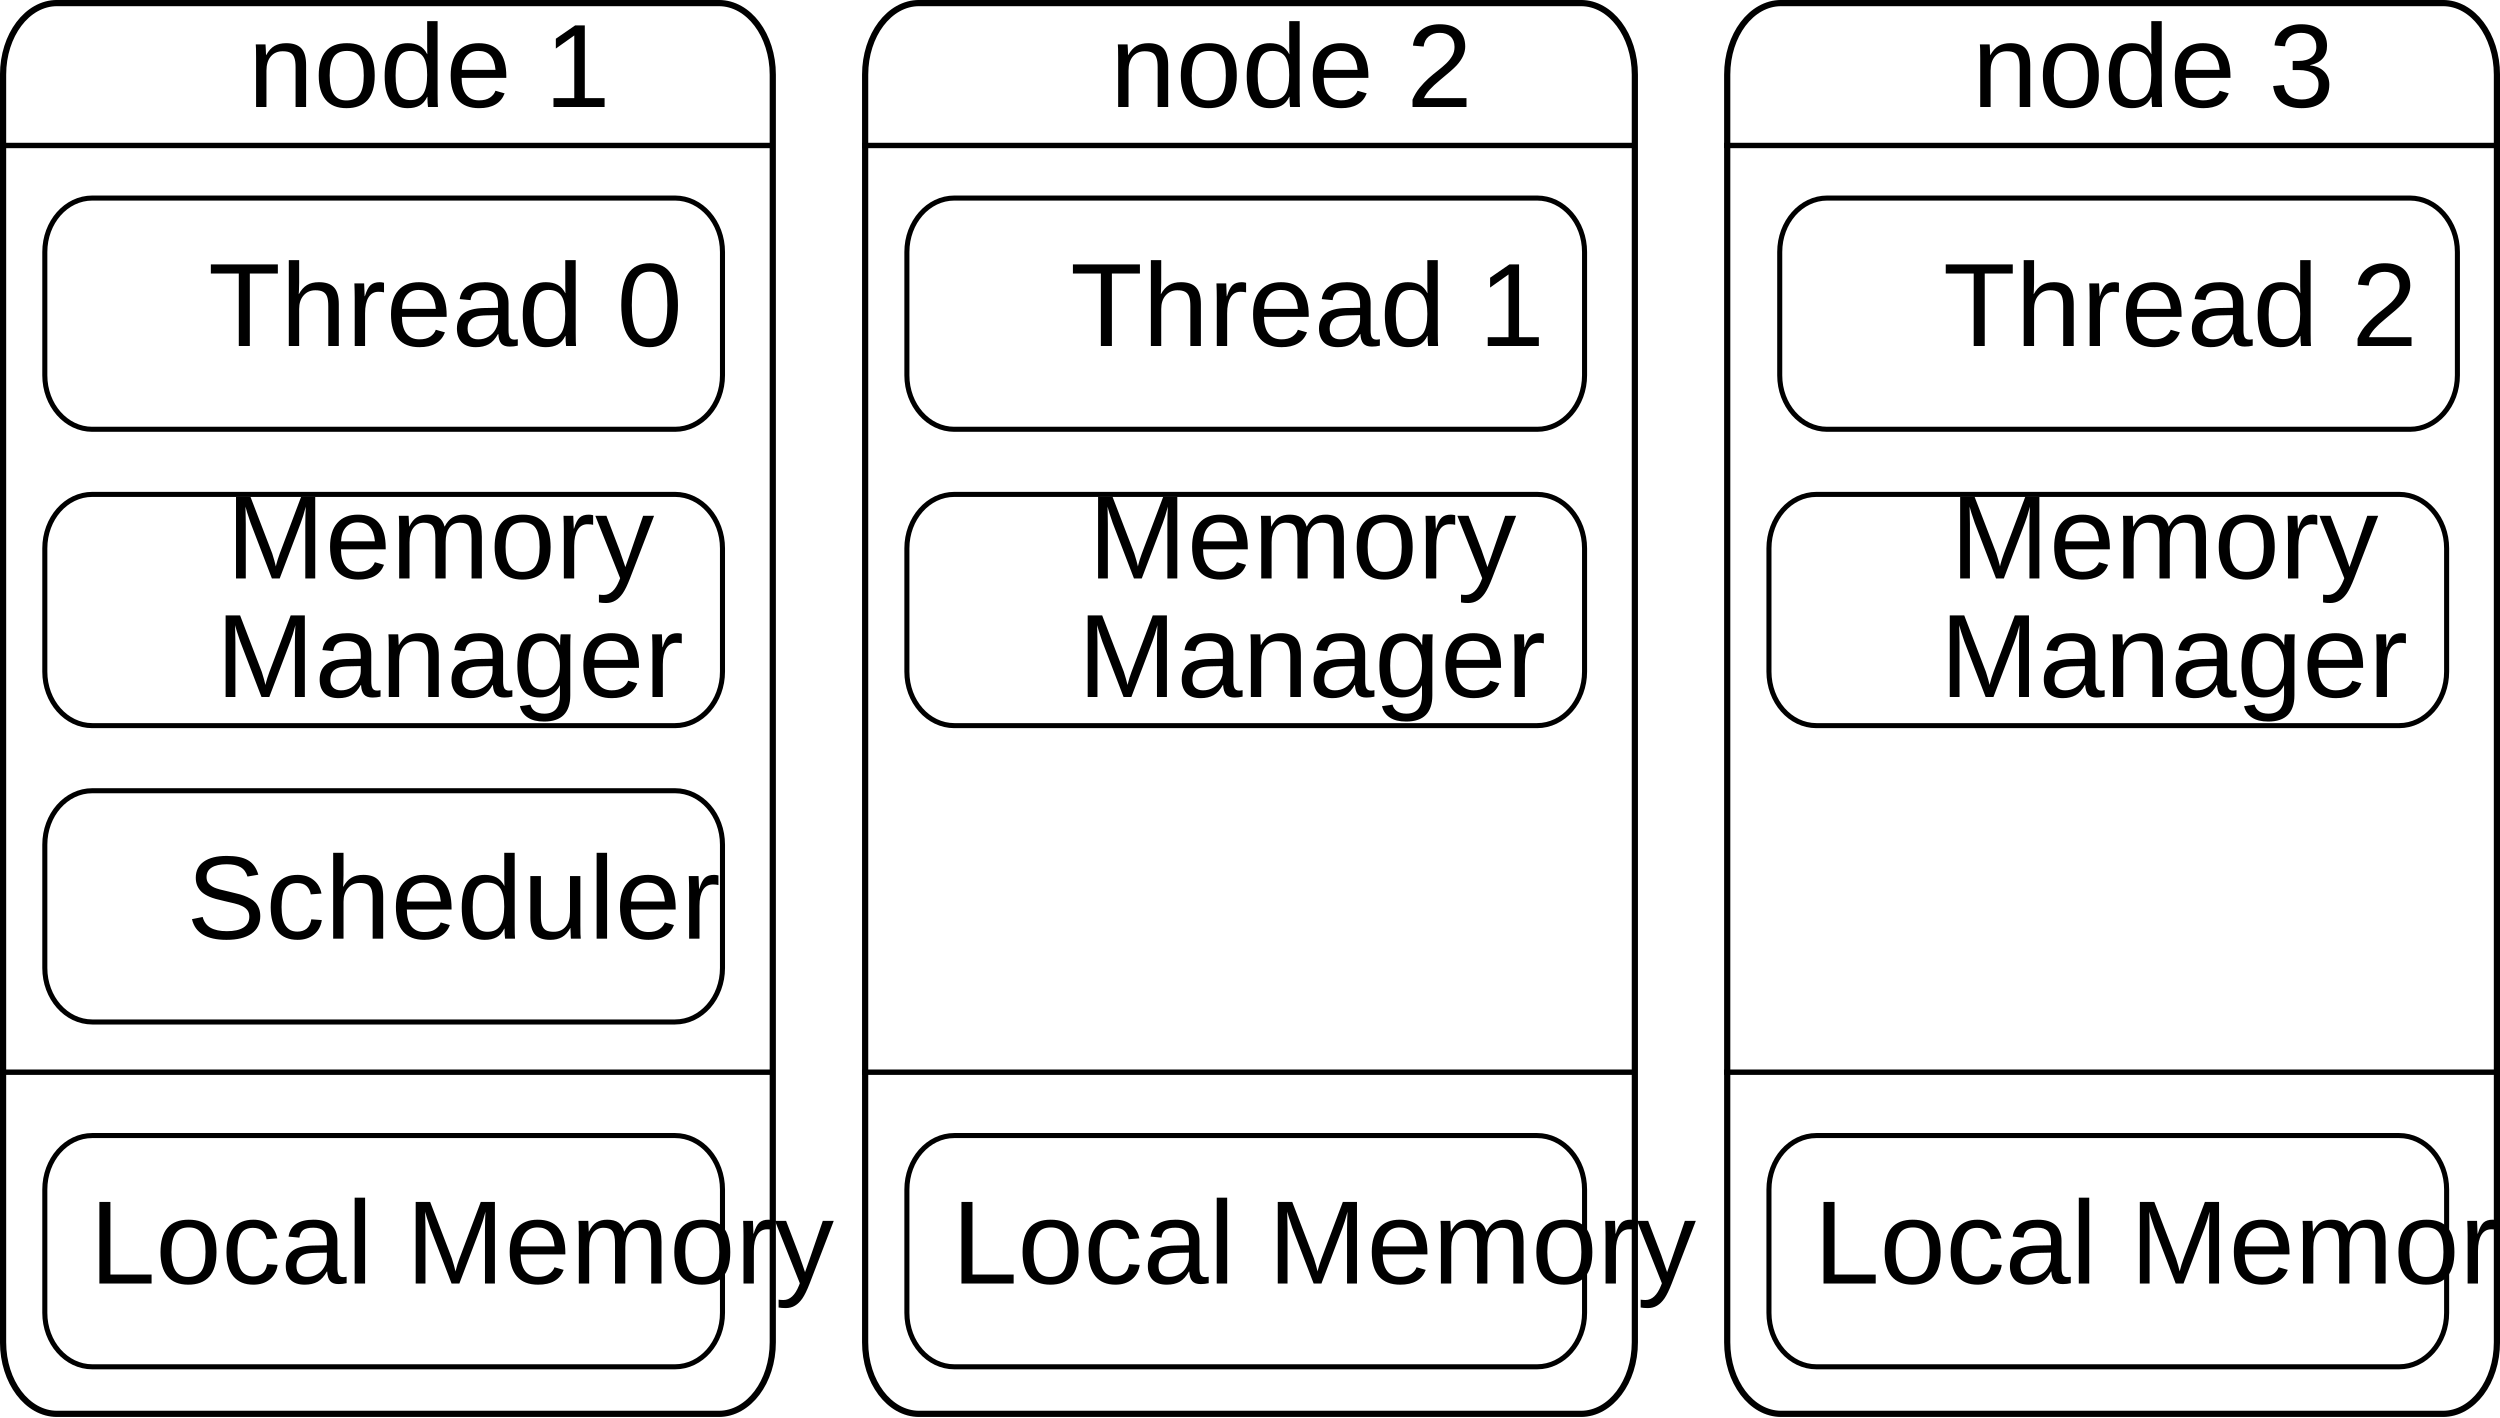
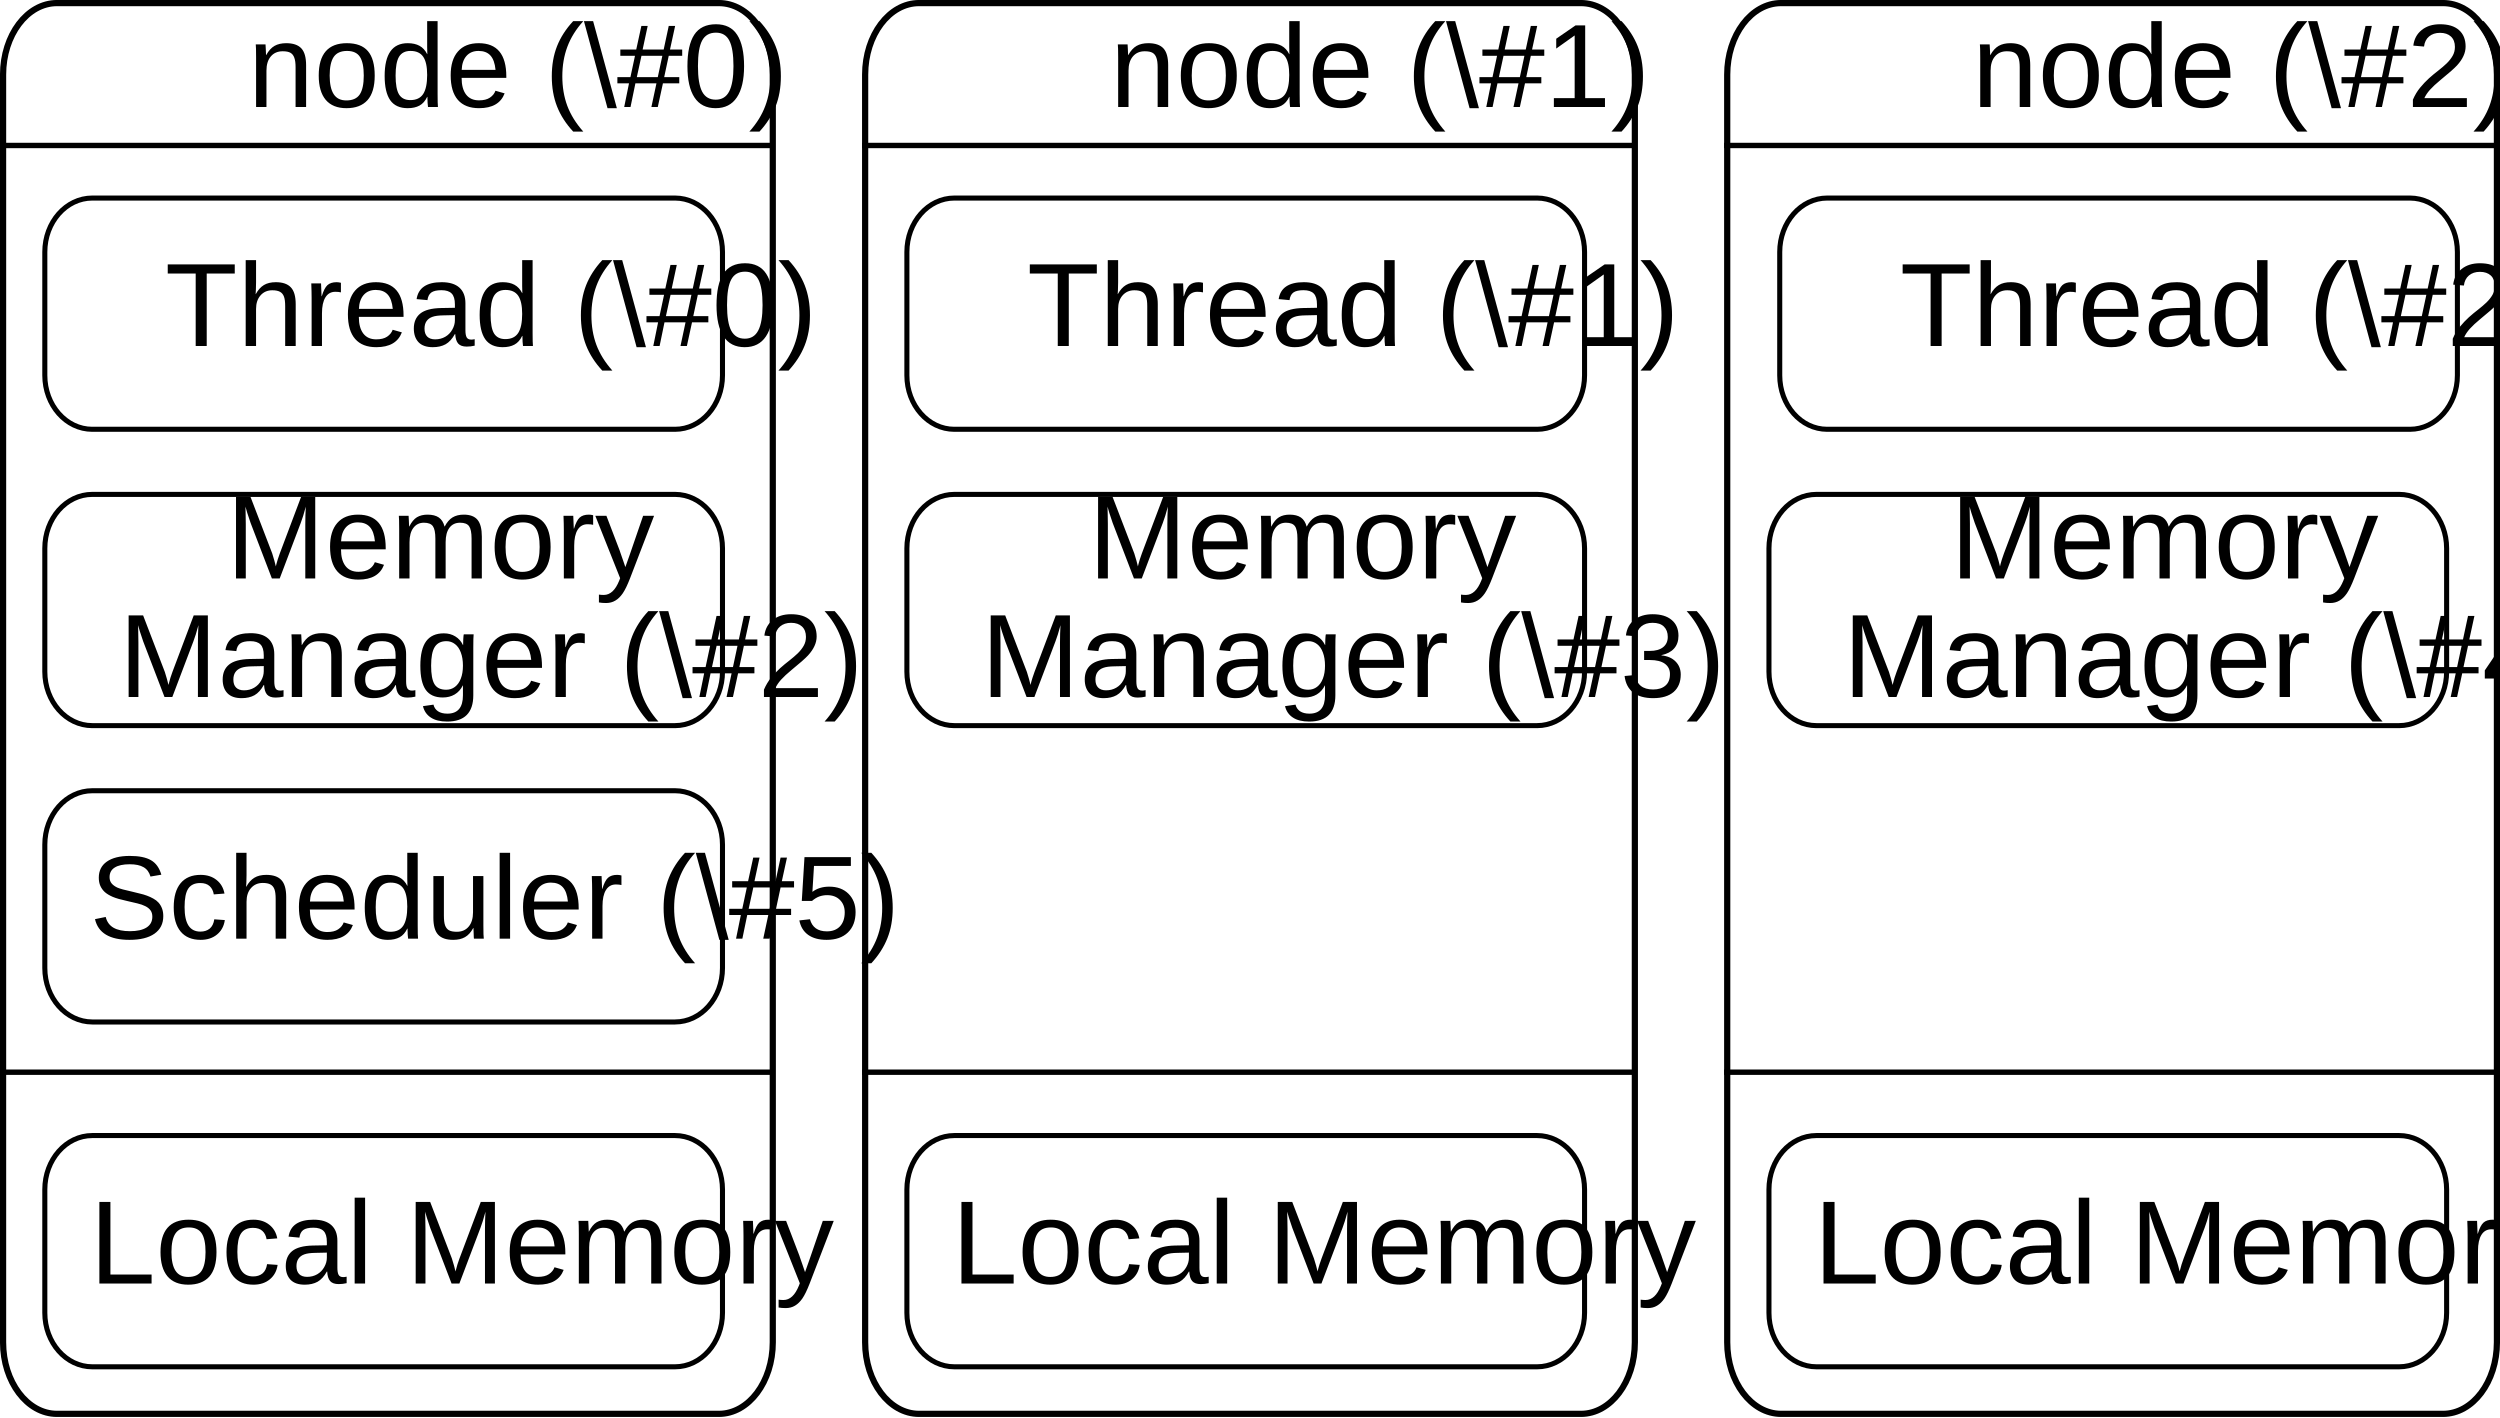
<svg xmlns="http://www.w3.org/2000/svg" width="464" height="263" id="svg2" version="1.1">
  <defs id="defs4" />
  <g id="layer1" transform="translate(-38,-53.21875)">
    <rect style="fill:none;stroke:#000000;stroke-width:1.152" id="rect2985" width="142.857" height="261.839" x="38.571" y="53.791" rx="10" ry="13.282" />
    <text xml:space="preserve" style="font-size:22px;font-style:normal;font-variant:normal;font-weight:normal;font-stretch:normal;line-height:125%;letter-spacing:0px;word-spacing:0px;fill:#000000;fill-opacity:1;stroke:none;font-family:Arial;-inkscape-font-specification:Arial" x="84" y="73.076" id="text2989">
-       <tspan id="tspan2991" x="84" y="73.076">node 1</tspan>
+       <tspan id="tspan2991" x="84" y="73.076">node (\#0)</tspan>
    </text>
    <rect ry="13.282" rx="10" y="53.791" x="198.571" height="261.839" width="142.857" id="rect2986" style="fill:none;stroke:#000000;stroke-width:1.152" />
    <text id="text2988" y="73.076" x="244" style="font-size:22px;font-style:normal;font-variant:normal;font-weight:normal;font-stretch:normal;line-height:125%;letter-spacing:0px;word-spacing:0px;fill:#000000;fill-opacity:1;stroke:none;font-family:Arial;-inkscape-font-specification:Arial" xml:space="preserve">
-       <tspan y="73.076" x="244" id="tspan2990">node 2</tspan>
+       <tspan y="73.076" x="244" id="tspan2990">node (\#1)</tspan>
    </text>
    <rect style="fill:none;stroke:#000000;stroke-width:1.152" id="rect2992" width="142.857" height="261.839" x="358.571" y="53.791" rx="10" ry="13.282" />
    <text xml:space="preserve" style="font-size:22px;font-style:normal;font-variant:normal;font-weight:normal;font-stretch:normal;line-height:125%;letter-spacing:0px;word-spacing:0px;fill:#000000;fill-opacity:1;stroke:none;font-family:Arial;-inkscape-font-specification:Arial" x="404" y="73.076" id="text2994">
-       <tspan x="404" y="73.076" id="tspan2998">node 3</tspan>
+       <tspan x="404" y="73.076" id="tspan2998">node (\#2)</tspan>
    </text>
    <rect style="fill:none;stroke:#000000;stroke-width:0.939" id="rect3002" width="125.775" height="42.918" x="46.318" y="89.978" rx="8.804" ry="10.014" />
-     <text xml:space="preserve" style="font-size:22px;font-style:normal;font-variant:normal;font-weight:normal;font-stretch:normal;line-height:125%;letter-spacing:0px;word-spacing:0px;fill:#000000;fill-opacity:1;stroke:none;font-family:Arial;-inkscape-font-specification:Arial" x="76.634" y="117.438" id="text3004">
-       <tspan id="tspan3006" x="76.634" y="117.438">Thread 0</tspan>
+     <text xml:space="preserve" style="font-size:22px;font-style:normal;font-variant:normal;font-weight:normal;font-stretch:normal;line-height:125%;letter-spacing:0px;word-spacing:0px;fill:#000000;fill-opacity:1;stroke:none;font-family:Arial;-inkscape-font-specification:Arial" x="68.634" y="117.438" id="text3004">
+       <tspan id="tspan3006" x="68.634" y="117.438">Thread (\#0)</tspan>
    </text>
    <rect ry="10.014" rx="8.804" y="144.978" x="46.318" height="42.918" width="125.775" id="rect3008" style="fill:none;stroke:#000000;stroke-width:0.939" />
    <text id="text3010" y="160.58" x="79.994" style="font-size:22px;font-style:normal;font-variant:normal;font-weight:normal;font-stretch:normal;line-height:125%;letter-spacing:0px;word-spacing:0px;fill:#000000;fill-opacity:1;stroke:none;font-family:Arial;-inkscape-font-specification:Arial" xml:space="preserve">
      <tspan y="160.58" x="79.994" id="tspan3044">Memory</tspan>
    </text>
    <rect style="fill:none;stroke:#000000;stroke-width:0.939" id="rect3014" width="125.775" height="42.918" x="46.318" y="199.978" rx="8.804" ry="10.014" />
-     <text xml:space="preserve" style="font-size:22px;font-style:normal;font-variant:normal;font-weight:normal;font-stretch:normal;line-height:125%;letter-spacing:0px;word-spacing:0px;fill:#000000;fill-opacity:1;stroke:none;font-family:Arial;-inkscape-font-specification:Arial" x="72.634" y="227.438" id="text3016">
-       <tspan id="tspan3018" x="72.634" y="227.438">Scheduler</tspan>
+     <text xml:space="preserve" style="font-size:22px;font-style:normal;font-variant:normal;font-weight:normal;font-stretch:normal;line-height:125%;letter-spacing:0px;word-spacing:0px;fill:#000000;fill-opacity:1;stroke:none;font-family:Arial;-inkscape-font-specification:Arial" x="54.634" y="227.438" id="text3016">
+       <tspan id="tspan3018" x="54.634" y="227.438">Scheduler (\#5)</tspan>
    </text>
    <rect ry="10.014" rx="8.804" y="89.978" x="206.318" height="42.918" width="125.775" id="rect3020" style="fill:none;stroke:#000000;stroke-width:0.939" />
-     <text id="text3022" y="117.438" x="236.634" style="font-size:22px;font-style:normal;font-variant:normal;font-weight:normal;font-stretch:normal;line-height:125%;letter-spacing:0px;word-spacing:0px;fill:#000000;fill-opacity:1;stroke:none;font-family:Arial;-inkscape-font-specification:Arial" xml:space="preserve">
-       <tspan y="117.438" x="236.634" id="tspan3024">Thread 1</tspan>
+     <text id="text3022" y="117.438" x="228.634" style="font-size:22px;font-style:normal;font-variant:normal;font-weight:normal;font-stretch:normal;line-height:125%;letter-spacing:0px;word-spacing:0px;fill:#000000;fill-opacity:1;stroke:none;font-family:Arial;-inkscape-font-specification:Arial" xml:space="preserve">
+       <tspan y="117.438" x="228.634" id="tspan3024">Thread (\#1)</tspan>
    </text>
    <rect style="fill:none;stroke:#000000;stroke-width:0.939" id="rect3032" width="125.775" height="42.918" x="368.318" y="89.978" rx="8.804" ry="10.014" />
-     <text xml:space="preserve" style="font-size:22px;font-style:normal;font-variant:normal;font-weight:normal;font-stretch:normal;line-height:125%;letter-spacing:0px;word-spacing:0px;fill:#000000;fill-opacity:1;stroke:none;font-family:Arial;-inkscape-font-specification:Arial" x="398.634" y="117.438" id="text3034">
-       <tspan id="tspan3036" x="398.634" y="117.438">Thread 2</tspan>
+     <text xml:space="preserve" style="font-size:22px;font-style:normal;font-variant:normal;font-weight:normal;font-stretch:normal;line-height:125%;letter-spacing:0px;word-spacing:0px;fill:#000000;fill-opacity:1;stroke:none;font-family:Arial;-inkscape-font-specification:Arial" x="390.634" y="117.438" id="text3034">
+       <tspan id="tspan3036" x="390.634" y="117.438">Thread (\#2)</tspan>
    </text>
-     <text xml:space="preserve" style="font-size:22px;font-style:normal;font-variant:normal;font-weight:normal;font-stretch:normal;line-height:125%;letter-spacing:0px;word-spacing:0px;fill:#000000;fill-opacity:1;stroke:none;font-family:Arial;-inkscape-font-specification:Arial" x="78.062" y="182.58" id="text3054">
-       <tspan id="tspan3056" x="78.062" y="182.58">Manager</tspan>
+     <text xml:space="preserve" style="font-size:22px;font-style:normal;font-variant:normal;font-weight:normal;font-stretch:normal;line-height:125%;letter-spacing:0px;word-spacing:0px;fill:#000000;fill-opacity:1;stroke:none;font-family:Arial;-inkscape-font-specification:Arial" x="60.062" y="182.58" id="text3054">
+       <tspan id="tspan3056" x="60.062" y="182.58">Manager (\#2)</tspan>
    </text>
    <rect ry="10.014" rx="8.804" y="263.978" x="46.318" height="42.918" width="125.775" id="rect3074" style="fill:none;stroke:#000000;stroke-width:0.939" />
    <text id="text3076" y="291.438" x="54.634" style="font-size:22px;font-style:normal;font-variant:normal;font-weight:normal;font-stretch:normal;line-height:125%;letter-spacing:0px;word-spacing:0px;fill:#000000;fill-opacity:1;stroke:none;font-family:Arial;-inkscape-font-specification:Arial" xml:space="preserve">
      <tspan y="291.438" x="54.634" id="tspan3078">Local Memory</tspan>
    </text>
    <rect style="fill:none;stroke:#000000;stroke-width:0.939" id="rect3092" width="125.775" height="42.918" x="206.318" y="263.978" rx="8.804" ry="10.014" />
    <text xml:space="preserve" style="font-size:22px;font-style:normal;font-variant:normal;font-weight:normal;font-stretch:normal;line-height:125%;letter-spacing:0px;word-spacing:0px;fill:#000000;fill-opacity:1;stroke:none;font-family:Arial;-inkscape-font-specification:Arial" x="214.634" y="291.438" id="text3094">
      <tspan id="tspan3096" x="214.634" y="291.438">Local Memory</tspan>
    </text>
    <rect ry="10.014" rx="8.804" y="263.978" x="366.318" height="42.918" width="125.775" id="rect3098" style="fill:none;stroke:#000000;stroke-width:0.939" />
    <text id="text3100" y="291.438" x="374.634" style="font-size:22px;font-style:normal;font-variant:normal;font-weight:normal;font-stretch:normal;line-height:125%;letter-spacing:0px;word-spacing:0px;fill:#000000;fill-opacity:1;stroke:none;font-family:Arial;-inkscape-font-specification:Arial" xml:space="preserve">
      <tspan y="291.438" x="374.634" id="tspan3102">Local Memory</tspan>
    </text>
    <path style="fill:none;stroke:#000000;stroke-width:1px;stroke-linecap:butt;stroke-linejoin:miter;stroke-opacity:1" d="m 38,252.219 143.3,0" id="path3108" />
    <path id="path3110" d="m 198,252.219 143.3,0" style="fill:none;stroke:#000000;stroke-width:1px;stroke-linecap:butt;stroke-linejoin:miter;stroke-opacity:1" />
    <path style="fill:none;stroke:#000000;stroke-width:1px;stroke-linecap:butt;stroke-linejoin:miter;stroke-opacity:1" d="m 358,252.219 143.3,0" id="path3112" />
    <path id="path3114" d="m 38,80.219 143.3,0" style="fill:none;stroke:#000000;stroke-width:1px;stroke-linecap:butt;stroke-linejoin:miter;stroke-opacity:1" />
    <path style="fill:none;stroke:#000000;stroke-width:1px;stroke-linecap:butt;stroke-linejoin:miter;stroke-opacity:1" d="m 198,80.219 143.3,0" id="path3116" />
    <path id="path3118" d="m 358,80.219 143.3,0" style="fill:none;stroke:#000000;stroke-width:1px;stroke-linecap:butt;stroke-linejoin:miter;stroke-opacity:1" />
    <rect style="fill:none;stroke:#000000;stroke-width:0.939" id="rect3120" width="125.775" height="42.918" x="206.318" y="144.978" rx="8.804" ry="10.014" />
    <text xml:space="preserve" style="font-size:22px;font-style:normal;font-variant:normal;font-weight:normal;font-stretch:normal;line-height:125%;letter-spacing:0px;word-spacing:0px;fill:#000000;fill-opacity:1;stroke:none;font-family:Arial;-inkscape-font-specification:Arial" x="239.994" y="160.58" id="text3122">
      <tspan id="tspan3124" x="239.994" y="160.58">Memory</tspan>
    </text>
-     <text id="text3126" y="182.58" x="238.062" style="font-size:22px;font-style:normal;font-variant:normal;font-weight:normal;font-stretch:normal;line-height:125%;letter-spacing:0px;word-spacing:0px;fill:#000000;fill-opacity:1;stroke:none;font-family:Arial;-inkscape-font-specification:Arial" xml:space="preserve">
-       <tspan y="182.58" x="238.062" id="tspan3128">Manager</tspan>
+     <text id="text3126" y="182.58" x="220.062" style="font-size:22px;font-style:normal;font-variant:normal;font-weight:normal;font-stretch:normal;line-height:125%;letter-spacing:0px;word-spacing:0px;fill:#000000;fill-opacity:1;stroke:none;font-family:Arial;-inkscape-font-specification:Arial" xml:space="preserve">
+       <tspan y="182.58" x="220.062" id="tspan3128">Manager (\#3)</tspan>
    </text>
    <rect ry="10.014" rx="8.804" y="144.978" x="366.318" height="42.918" width="125.775" id="rect3130" style="fill:none;stroke:#000000;stroke-width:0.939" />
    <text id="text3132" y="160.58" x="399.994" style="font-size:22px;font-style:normal;font-variant:normal;font-weight:normal;font-stretch:normal;line-height:125%;letter-spacing:0px;word-spacing:0px;fill:#000000;fill-opacity:1;stroke:none;font-family:Arial;-inkscape-font-specification:Arial" xml:space="preserve">
      <tspan y="160.58" x="399.994" id="tspan3134">Memory</tspan>
    </text>
-     <text xml:space="preserve" style="font-size:22px;font-style:normal;font-variant:normal;font-weight:normal;font-stretch:normal;line-height:125%;letter-spacing:0px;word-spacing:0px;fill:#000000;fill-opacity:1;stroke:none;font-family:Arial;-inkscape-font-specification:Arial" x="398.062" y="182.58" id="text3136">
-       <tspan id="tspan3138" x="398.062" y="182.58">Manager</tspan>
+     <text xml:space="preserve" style="font-size:22px;font-style:normal;font-variant:normal;font-weight:normal;font-stretch:normal;line-height:125%;letter-spacing:0px;word-spacing:0px;fill:#000000;fill-opacity:1;stroke:none;font-family:Arial;-inkscape-font-specification:Arial" x="380.062" y="182.58" id="text3136">
+       <tspan id="tspan3138" x="380.062" y="182.58">Manager (\#4)</tspan>
    </text>
  </g>
</svg>
